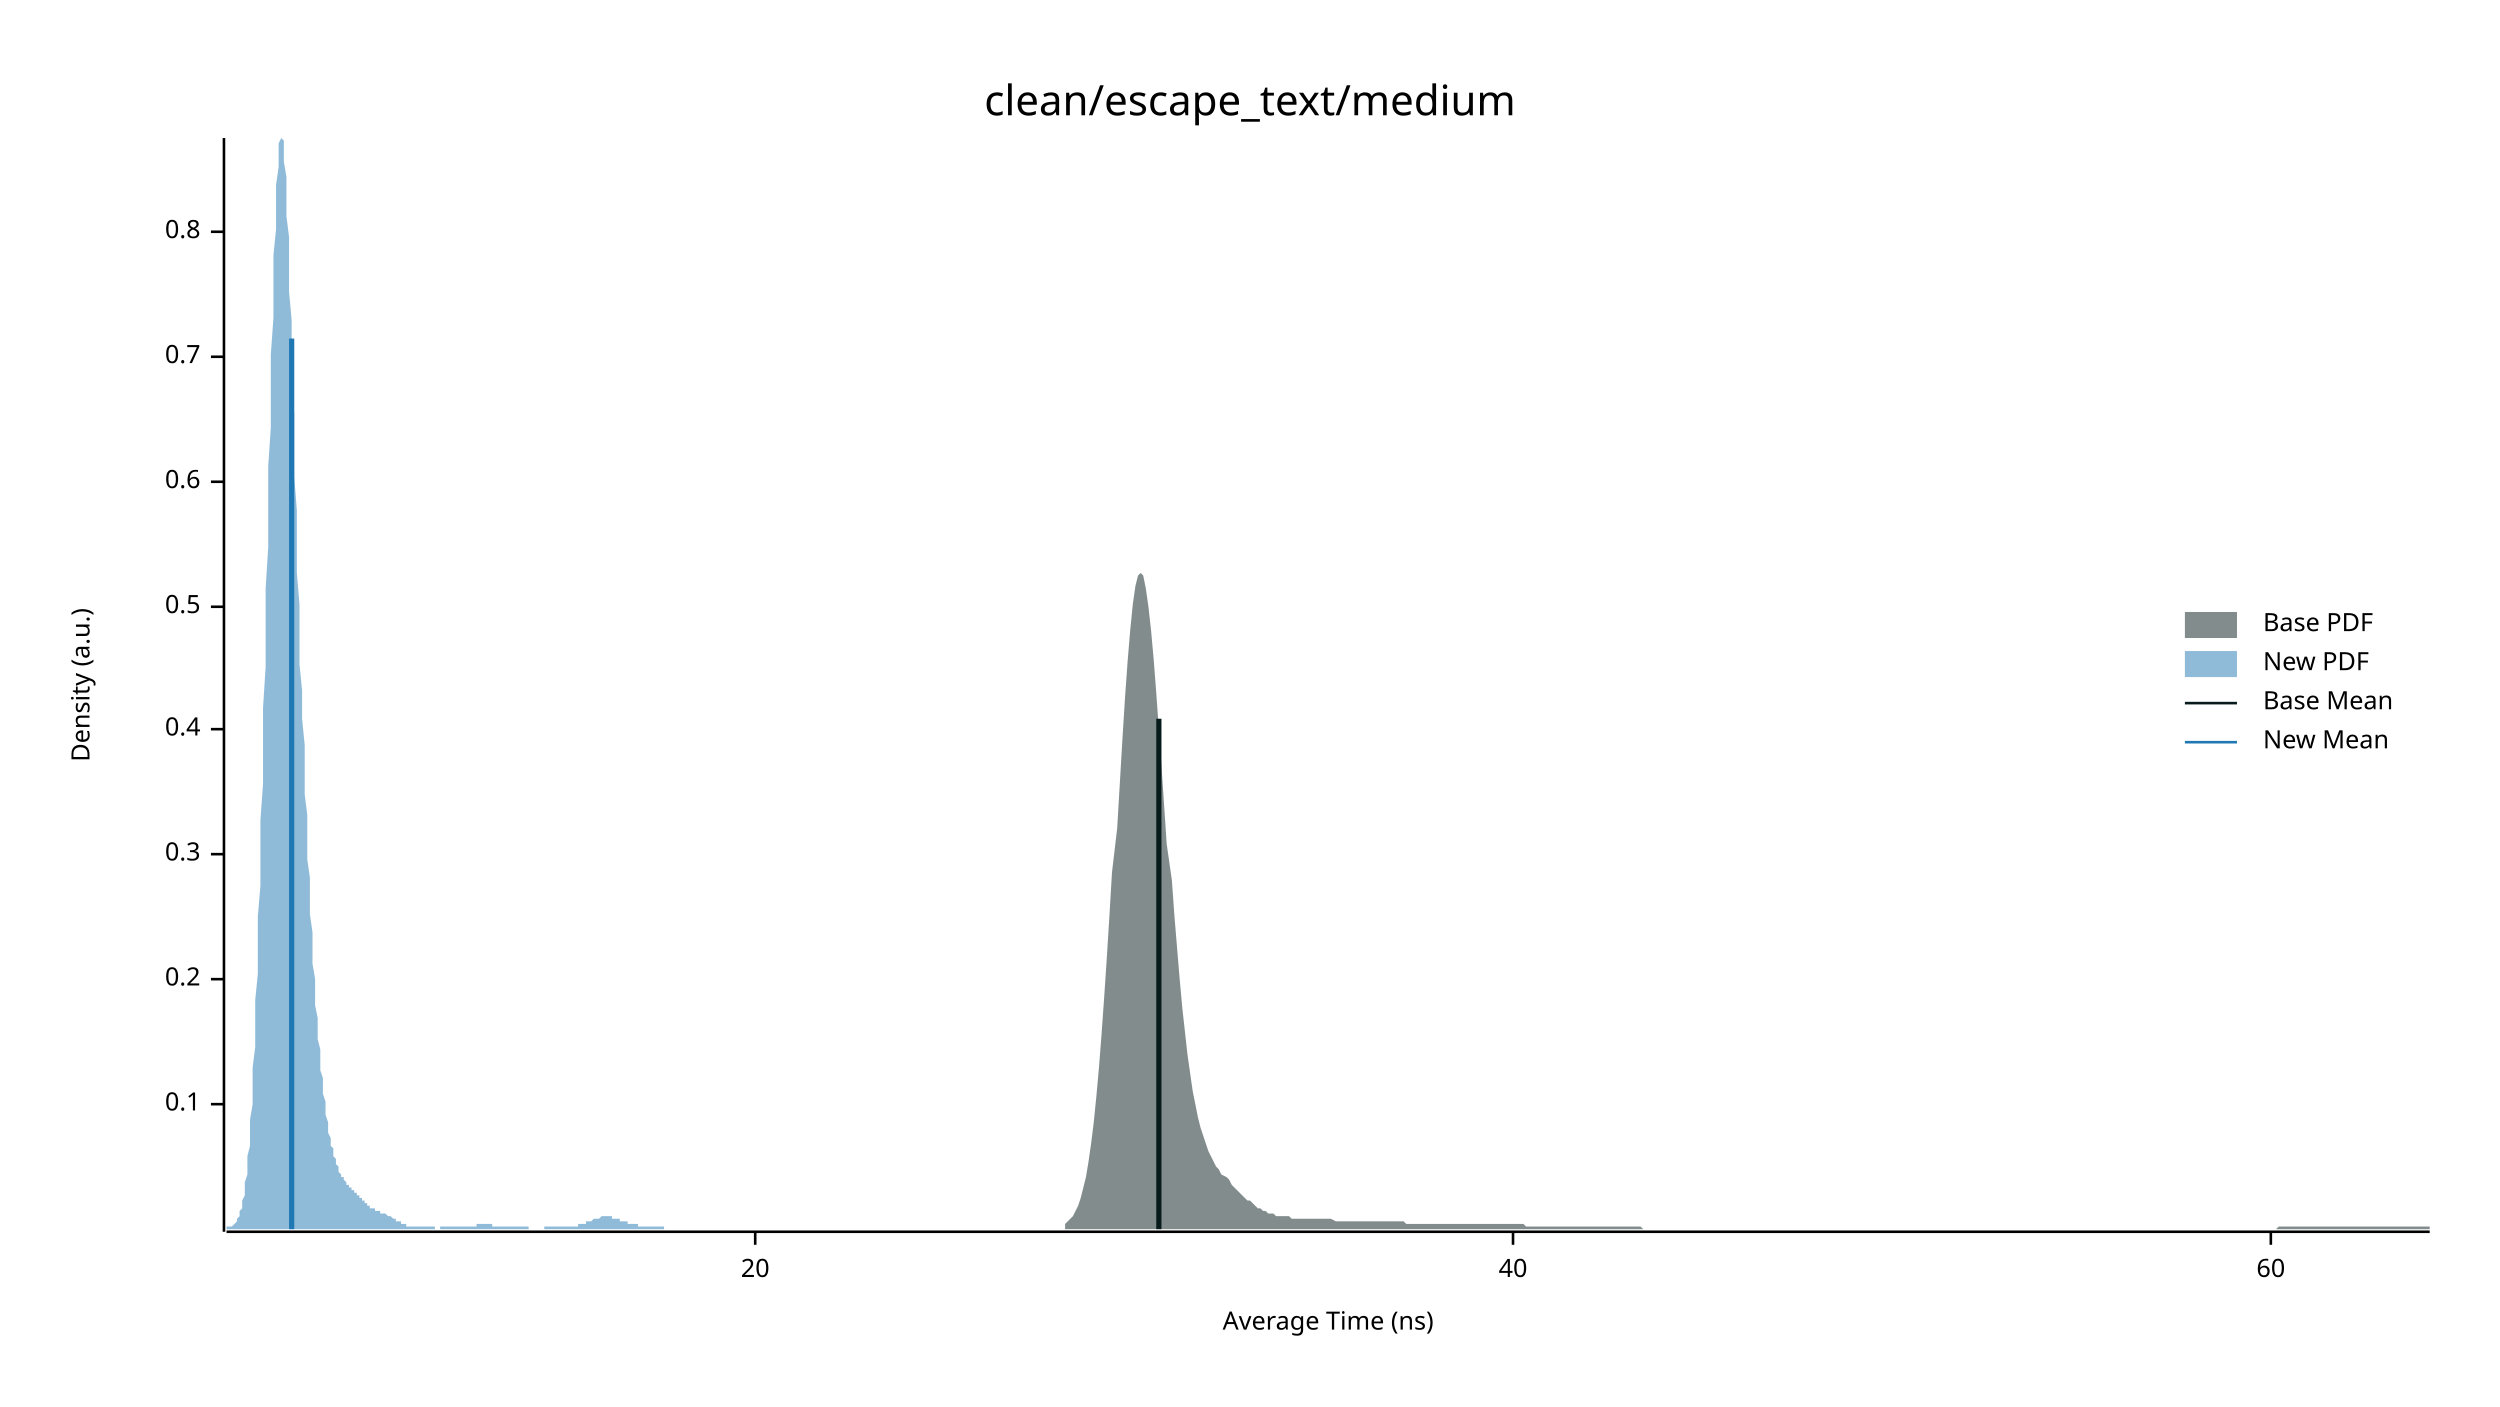
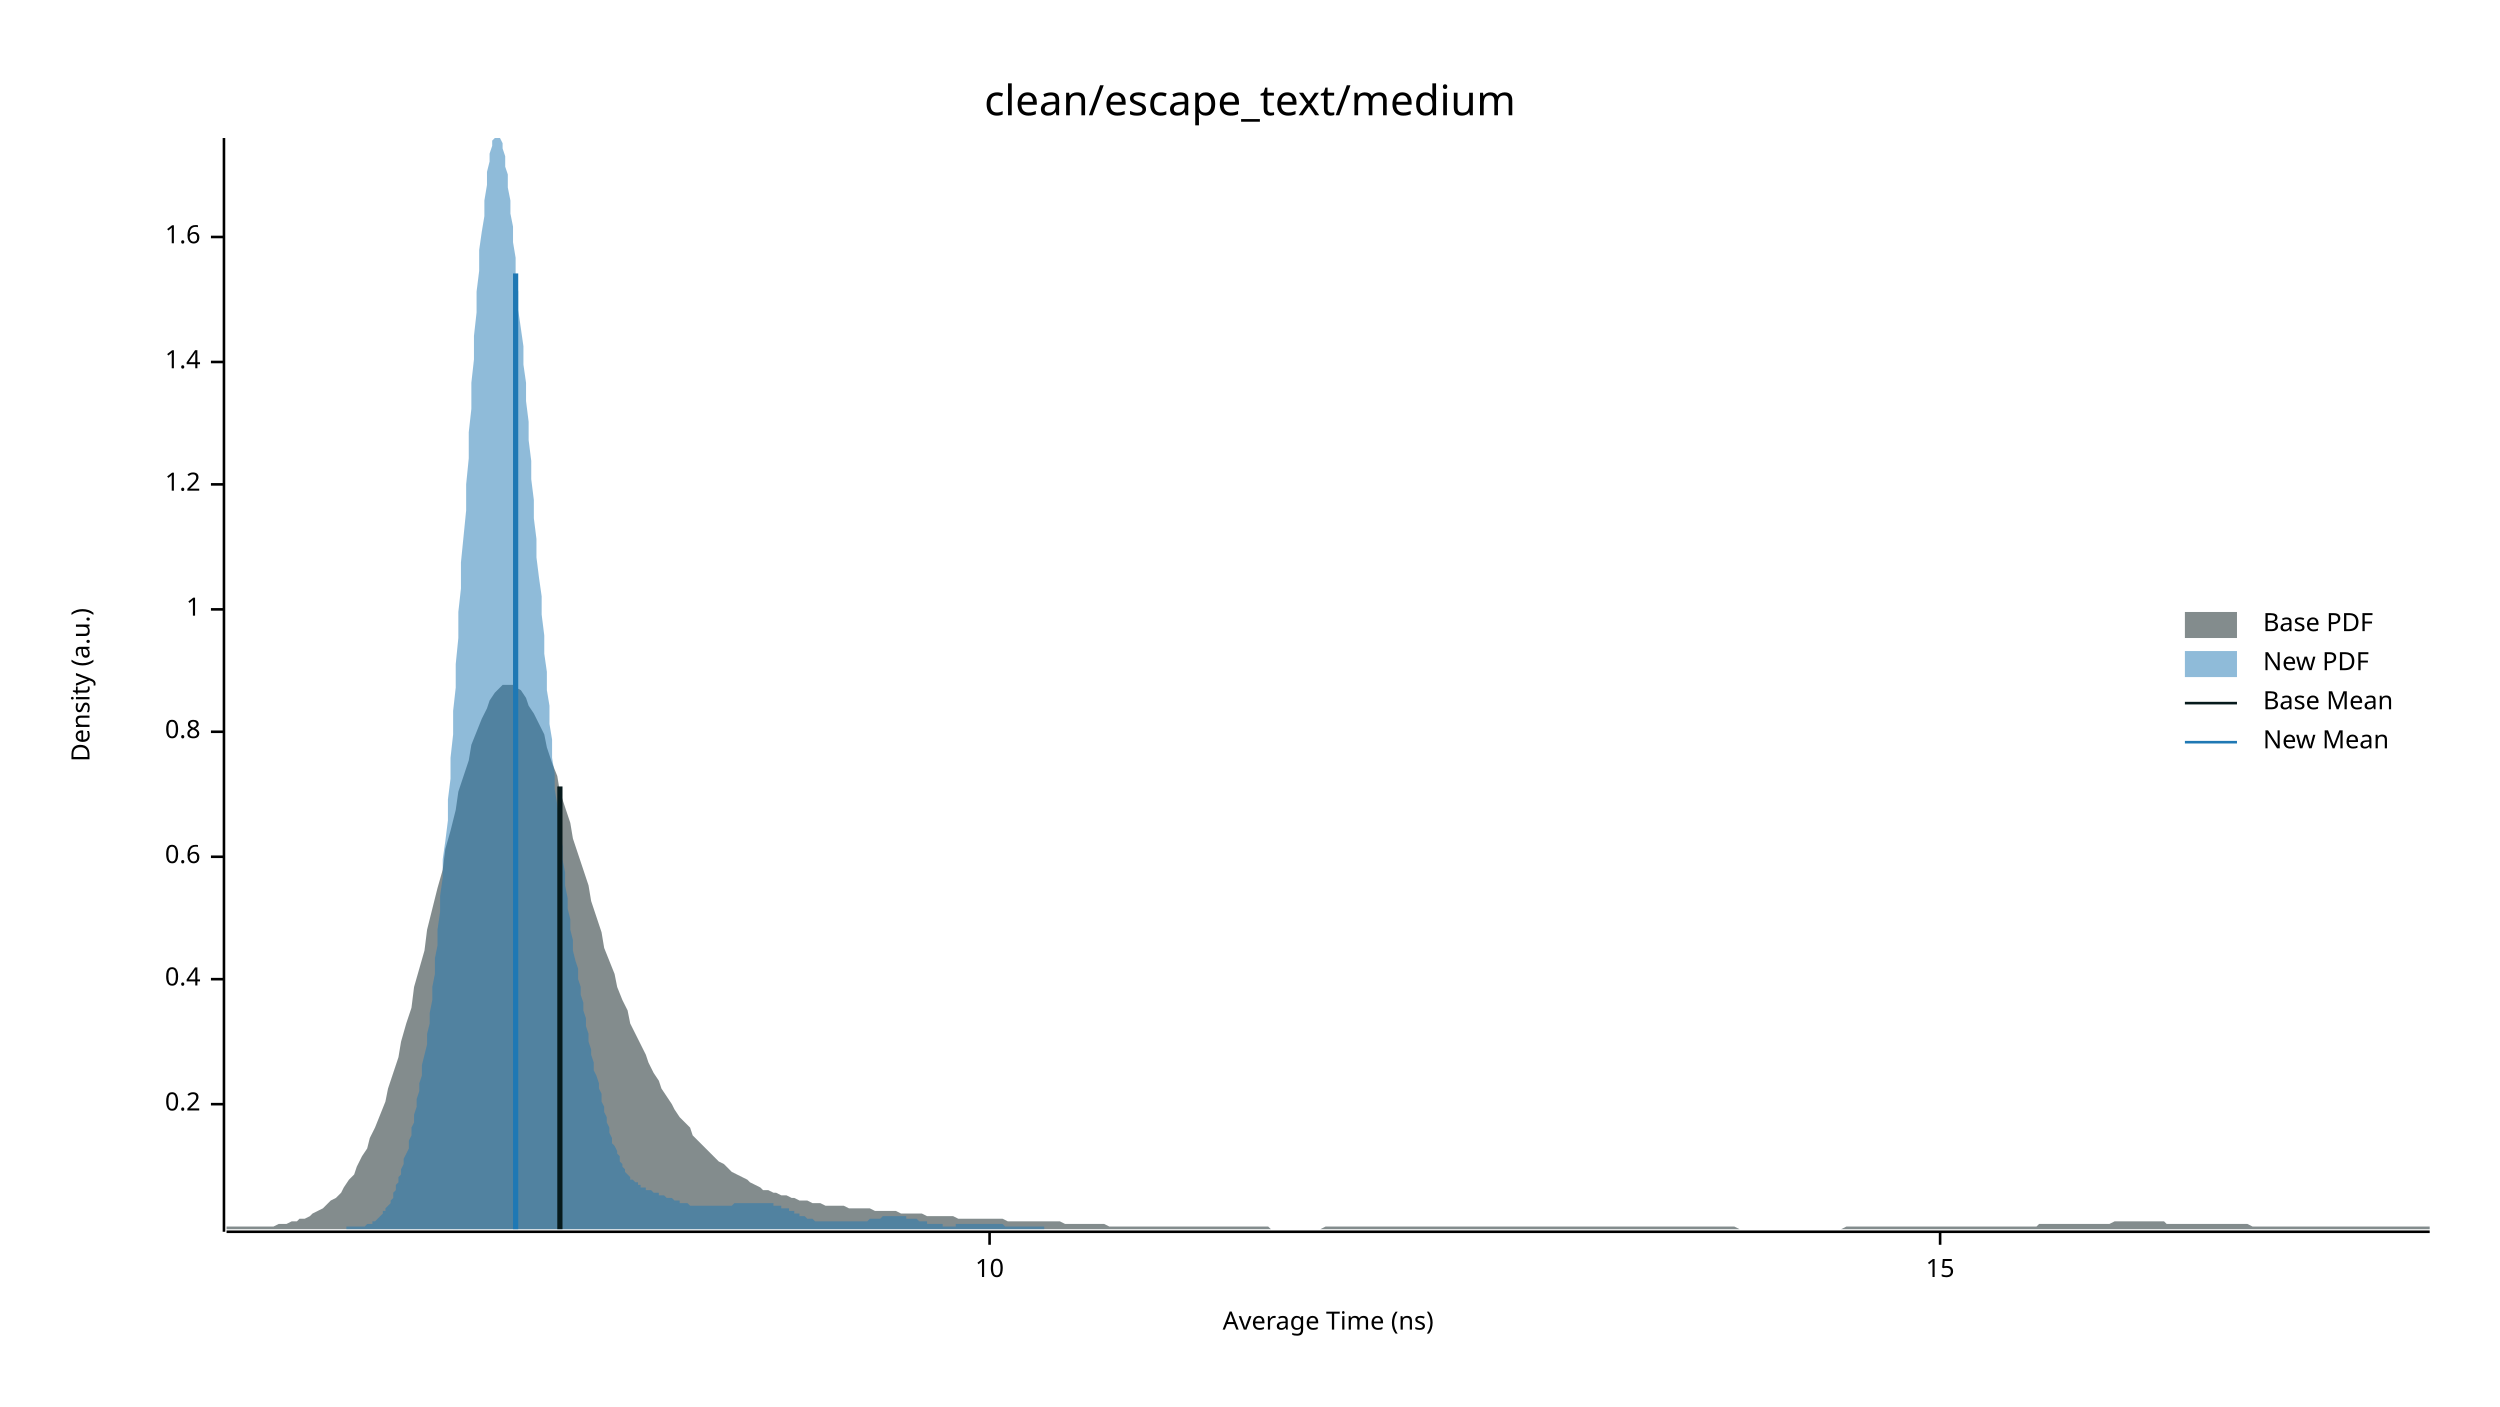
<svg xmlns="http://www.w3.org/2000/svg" width="960" height="540" viewBox="0 0 960 540">
  <text x="480" y="32" dy="0.76em" text-anchor="middle" font-family="sans-serif" font-size="16.129" opacity="1" fill="#000000">
clean/escape_text/medium
</text>
  <text x="27" y="263" dy="0.76em" text-anchor="middle" font-family="sans-serif" font-size="9.677" opacity="1" fill="#000000" transform="rotate(270, 27, 263)">
Density (a.u.)
</text>
  <text x="510" y="513" dy="-0.5ex" text-anchor="middle" font-family="sans-serif" font-size="9.677" opacity="1" fill="#000000">
Average Time (ns)
</text>
  <polyline fill="none" opacity="1" stroke="#000000" stroke-width="1" points="86,53 86,473 " />
  <text x="77" y="424" dy="0.5ex" text-anchor="end" font-family="sans-serif" font-size="9.677" opacity="1" fill="#000000">
- 0.1
+ 0.2
</text>
  <polyline fill="none" opacity="1" stroke="#000000" stroke-width="1" points="81,424 86,424 " />
  <text x="77" y="376" dy="0.5ex" text-anchor="end" font-family="sans-serif" font-size="9.677" opacity="1" fill="#000000">
- 0.2
+ 0.4
</text>
  <polyline fill="none" opacity="1" stroke="#000000" stroke-width="1" points="81,376 86,376 " />
-   <text x="77" y="328" dy="0.5ex" text-anchor="end" font-family="sans-serif" font-size="9.677" opacity="1" fill="#000000">
- 0.3
- </text>
-   <polyline fill="none" opacity="1" stroke="#000000" stroke-width="1" points="81,328 86,328 " />
-   <text x="77" y="280" dy="0.5ex" text-anchor="end" font-family="sans-serif" font-size="9.677" opacity="1" fill="#000000">
- 0.4
- </text>
-   <polyline fill="none" opacity="1" stroke="#000000" stroke-width="1" points="81,280 86,280 " />
-   <text x="77" y="233" dy="0.5ex" text-anchor="end" font-family="sans-serif" font-size="9.677" opacity="1" fill="#000000">
- 0.5
- </text>
-   <polyline fill="none" opacity="1" stroke="#000000" stroke-width="1" points="81,233 86,233 " />
-   <text x="77" y="185" dy="0.5ex" text-anchor="end" font-family="sans-serif" font-size="9.677" opacity="1" fill="#000000">
+   <text x="77" y="329" dy="0.5ex" text-anchor="end" font-family="sans-serif" font-size="9.677" opacity="1" fill="#000000">
0.6
</text>
-   <polyline fill="none" opacity="1" stroke="#000000" stroke-width="1" points="81,185 86,185 " />
-   <text x="77" y="137" dy="0.5ex" text-anchor="end" font-family="sans-serif" font-size="9.677" opacity="1" fill="#000000">
- 0.7
- </text>
-   <polyline fill="none" opacity="1" stroke="#000000" stroke-width="1" points="81,137 86,137 " />
-   <text x="77" y="89" dy="0.5ex" text-anchor="end" font-family="sans-serif" font-size="9.677" opacity="1" fill="#000000">
+   <polyline fill="none" opacity="1" stroke="#000000" stroke-width="1" points="81,329 86,329 " />
+   <text x="77" y="281" dy="0.5ex" text-anchor="end" font-family="sans-serif" font-size="9.677" opacity="1" fill="#000000">
0.8
</text>
-   <polyline fill="none" opacity="1" stroke="#000000" stroke-width="1" points="81,89 86,89 " />
+   <polyline fill="none" opacity="1" stroke="#000000" stroke-width="1" points="81,281 86,281 " />
+   <text x="77" y="234" dy="0.5ex" text-anchor="end" font-family="sans-serif" font-size="9.677" opacity="1" fill="#000000">
+ 1
+ </text>
+   <polyline fill="none" opacity="1" stroke="#000000" stroke-width="1" points="81,234 86,234 " />
+   <text x="77" y="186" dy="0.5ex" text-anchor="end" font-family="sans-serif" font-size="9.677" opacity="1" fill="#000000">
+ 1.2
+ </text>
+   <polyline fill="none" opacity="1" stroke="#000000" stroke-width="1" points="81,186 86,186 " />
+   <text x="77" y="139" dy="0.5ex" text-anchor="end" font-family="sans-serif" font-size="9.677" opacity="1" fill="#000000">
+ 1.4
+ </text>
+   <polyline fill="none" opacity="1" stroke="#000000" stroke-width="1" points="81,139 86,139 " />
+   <text x="77" y="91" dy="0.5ex" text-anchor="end" font-family="sans-serif" font-size="9.677" opacity="1" fill="#000000">
+ 1.6
+ </text>
+   <polyline fill="none" opacity="1" stroke="#000000" stroke-width="1" points="81,91 86,91 " />
  <polyline fill="none" opacity="1" stroke="#000000" stroke-width="1" points="87,473 933,473 " />
-   <text x="290" y="483" dy="0.76em" text-anchor="middle" font-family="sans-serif" font-size="9.677" opacity="1" fill="#000000">
- 20
+   <text x="380" y="483" dy="0.76em" text-anchor="middle" font-family="sans-serif" font-size="9.677" opacity="1" fill="#000000">
+ 10
</text>
-   <polyline fill="none" opacity="1" stroke="#000000" stroke-width="1" points="290,473 290,478 " />
-   <text x="581" y="483" dy="0.76em" text-anchor="middle" font-family="sans-serif" font-size="9.677" opacity="1" fill="#000000">
- 40
+   <polyline fill="none" opacity="1" stroke="#000000" stroke-width="1" points="380,473 380,478 " />
+   <text x="745" y="483" dy="0.76em" text-anchor="middle" font-family="sans-serif" font-size="9.677" opacity="1" fill="#000000">
+ 15
</text>
-   <polyline fill="none" opacity="1" stroke="#000000" stroke-width="1" points="581,473 581,478 " />
-   <text x="872" y="483" dy="0.76em" text-anchor="middle" font-family="sans-serif" font-size="9.677" opacity="1" fill="#000000">
- 60
- </text>
-   <polyline fill="none" opacity="1" stroke="#000000" stroke-width="1" points="872,473 872,478 " />
-   <polygon opacity="0.5" fill="#071A1C" points="409,470 410,469 411,468 412,467 413,465 414,463 415,460 416,456 417,452 418,446 419,439 420,431 421,421 422,410 423,397 424,383 425,368 426,352 427,335 429,318 430,301 431,284 432,268 433,254 434,242 435,232 436,225 437,221 438,220 439,221 440,226 441,233 442,242 443,253 444,266 445,280 446,294 447,309 448,324 450,338 451,352 452,364 453,376 454,387 455,396 456,405 457,412 458,419 459,424 460,429 461,433 462,436 463,439 464,442 465,444 466,446 467,448 468,449 469,451 471,452 472,453 473,455 474,456 475,457 476,458 477,459 478,460 479,461 480,461 481,462 482,463 483,464 484,464 485,465 486,465 487,466 488,466 489,466 490,467 492,467 493,467 494,467 495,467 496,468 497,468 498,468 499,468 500,468 501,468 502,468 503,468 504,468 505,468 506,468 507,468 508,468 509,468 510,468 511,468 513,469 514,469 515,469 516,469 517,469 518,469 519,469 520,469 521,469 522,469 523,469 524,469 525,469 526,469 527,469 528,469 529,469 530,469 531,469 532,469 534,469 535,469 536,469 537,469 538,469 539,469 540,470 541,470 542,470 543,470 544,470 545,470 546,470 547,470 548,470 549,470 550,470 551,470 552,470 553,470 555,470 556,470 557,470 558,470 559,470 560,470 561,470 562,470 563,470 564,470 565,470 566,470 567,470 568,470 569,470 570,470 571,470 572,470 573,470 574,470 576,470 577,470 578,470 579,470 580,470 581,470 582,470 583,470 584,470 585,470 586,471 587,471 588,471 589,471 590,471 591,471 592,471 593,471 594,471 595,471 597,471 598,471 599,471 600,471 601,471 602,471 603,471 604,471 605,471 606,471 607,471 608,471 609,471 610,471 611,471 612,471 613,471 614,471 615,471 616,471 618,471 619,471 620,471 621,471 622,471 623,471 624,471 625,471 626,471 627,471 628,471 629,471 630,471 631,472 632,472 633,472 634,472 635,472 636,472 637,472 639,472 640,472 641,472 642,472 643,472 644,472 645,472 646,472 647,472 648,472 649,472 650,472 651,472 652,472 653,472 654,472 655,472 656,472 657,472 658,472 660,472 661,472 662,472 663,472 664,472 665,472 666,472 667,472 668,472 669,472 670,472 671,472 672,472 673,472 674,472 675,472 676,472 677,472 678,472 679,472 681,472 682,472 683,472 684,472 685,472 686,472 687,472 688,472 689,472 690,472 691,472 692,472 693,472 694,472 695,472 696,472 697,472 698,472 699,472 700,472 702,472 703,472 704,472 705,472 706,472 707,472 708,472 709,472 710,472 711,472 712,472 713,472 714,472 715,472 716,472 717,472 718,472 719,472 720,472 721,472 723,472 724,472 725,472 726,472 727,472 728,472 729,472 730,472 731,472 732,472 733,472 734,472 735,472 736,472 737,472 738,472 739,472 740,472 741,472 742,472 744,472 745,472 746,472 747,472 748,472 749,472 750,472 751,472 752,472 753,472 754,472 755,472 756,472 757,472 758,472 759,472 760,472 761,472 762,472 763,472 765,472 766,472 767,472 768,472 769,472 770,472 771,472 772,472 773,472 774,472 775,472 776,472 777,472 778,472 779,472 780,472 781,472 782,472 783,472 784,472 786,472 787,472 788,472 789,472 790,472 791,472 792,472 793,472 794,472 795,472 796,472 797,472 798,472 799,472 800,472 801,472 802,472 803,472 804,472 805,472 807,472 808,472 809,472 810,472 811,472 812,472 813,472 814,472 815,472 816,472 817,472 818,472 819,472 820,472 821,472 822,472 823,472 824,472 825,472 826,472 828,472 829,472 830,472 831,472 832,472 833,472 834,472 835,472 836,472 837,472 838,472 839,472 840,472 841,472 842,472 843,472 844,472 845,472 846,472 847,472 849,472 850,472 851,472 852,472 853,472 854,472 855,472 856,472 857,472 858,472 859,472 860,472 861,472 862,472 863,472 864,472 865,472 866,472 867,472 868,472 870,472 871,472 872,472 873,472 874,472 875,471 876,471 877,471 878,471 879,471 880,471 881,471 882,471 883,471 884,471 885,471 886,471 887,471 888,471 889,471 891,471 892,471 893,471 894,471 895,471 896,471 897,471 898,471 899,471 900,471 901,471 902,471 903,471 904,471 905,471 906,471 907,471 908,471 909,471 910,471 912,471 913,471 914,471 915,471 916,471 917,471 918,471 919,471 920,471 921,471 922,471 923,471 924,471 925,471 926,471 927,471 928,471 929,471 930,471 931,471 933,471 933,472 409,472 " />
-   <polygon opacity="0.5" fill="#1F78B4" points="87,471 87,471 87,471 88,471 88,471 88,471 89,471 89,471 89,471 90,470 90,470 90,470 91,469 91,469 91,468 92,467 92,466 92,465 93,464 93,463 93,461 94,459 94,457 94,454 95,451 95,448 95,444 96,440 96,435 96,430 97,424 97,417 97,410 98,402 98,394 98,384 99,374 99,364 99,352 100,340 100,328 100,315 101,301 101,286 101,272 102,256 102,241 102,226 103,210 103,194 103,179 104,164 104,150 104,136 105,122 105,110 105,98 106,88 106,79 106,71 107,64 107,59 107,55 108,53 108,53 108,53 109,54 109,57 109,62 110,68 110,74 110,83 111,91 111,101 111,112 112,123 112,134 112,146 113,159 113,171 113,183 114,196 114,208 114,220 115,232 115,243 115,255 116,265 116,276 117,286 117,295 117,305 118,313 118,322 118,330 119,337 119,345 119,351 120,358 120,364 120,370 121,376 121,381 121,386 122,391 122,395 122,399 123,403 123,407 123,411 124,414 124,417 124,420 125,423 125,426 125,428 126,431 126,433 126,435 127,437 127,438 127,440 128,441 128,443 128,444 129,445 129,446 129,447 130,448 130,449 130,450 131,451 131,451 131,452 132,452 132,453 132,453 133,454 133,454 133,455 134,455 134,456 134,456 135,456 135,457 135,457 136,457 136,458 136,458 137,458 137,459 137,459 138,459 138,460 138,460 139,460 139,461 139,461 140,461 140,462 140,462 141,462 141,463 141,463 142,463 142,463 142,464 143,464 143,464 143,464 144,464 144,465 144,465 145,465 145,465 146,465 146,465 146,466 147,466 147,466 147,466 148,466 148,466 148,466 149,467 149,467 149,467 150,467 150,467 150,467 151,468 151,468 151,468 152,468 152,468 152,469 153,469 153,469 153,469 154,469 154,470 154,470 155,470 155,470 155,470 156,470 156,470 156,471 157,471 157,471 157,471 158,471 158,471 158,471 159,471 159,471 159,471 160,471 160,471 160,471 161,471 161,471 161,471 162,471 162,471 162,471 163,471 163,471 163,471 164,471 164,471 164,471 165,471 165,471 165,471 166,471 166,471 166,471 167,471 167,471 167,472 168,472 168,472 168,472 169,472 169,471 169,471 170,471 170,471 170,471 171,471 171,471 171,471 172,471 172,471 172,471 173,471 173,471 173,471 174,471 174,471 174,471 175,471 175,471 176,471 176,471 176,471 177,471 177,471 177,471 178,471 178,471 178,471 179,471 179,471 179,471 180,471 180,471 180,471 181,471 181,471 181,471 182,471 182,471 182,471 183,471 183,471 183,470 184,470 184,470 184,470 185,470 185,470 185,470 186,470 186,470 186,470 187,470 187,470 187,470 188,470 188,470 188,470 189,470 189,470 189,471 190,471 190,471 190,471 191,471 191,471 191,471 192,471 192,471 192,471 193,471 193,471 193,471 194,471 194,471 194,471 195,471 195,471 195,471 196,471 196,471 196,471 197,471 197,471 197,471 198,471 198,471 198,471 199,471 199,471 199,471 200,471 200,471 200,471 201,471 201,471 201,471 202,471 202,471 202,471 203,471 203,472 203,472 204,472 204,472 204,472 205,472 205,472 206,472 206,472 206,472 207,472 207,472 207,472 208,472 208,472 208,472 209,472 209,472 209,471 210,471 210,471 210,471 211,471 211,471 211,471 212,471 212,471 212,471 213,471 213,471 213,471 214,471 214,471 214,471 215,471 215,471 215,471 216,471 216,471 216,471 217,471 217,471 217,471 218,471 218,471 218,471 219,471 219,471 219,471 220,471 220,471 220,471 221,471 221,471 221,471 222,471 222,470 222,470 223,470 223,470 223,470 224,470 224,470 224,470 225,470 225,469 225,469 226,469 226,469 226,469 227,469 227,469 227,469 228,468 228,468 228,468 229,468 229,468 229,468 230,468 230,468 230,468 231,467 231,467 231,467 232,467 232,467 232,467 233,467 233,467 233,467 234,467 234,467 235,467 235,468 235,468 236,468 236,468 236,468 237,468 237,468 237,468 238,468 238,469 238,469 239,469 239,469 239,469 240,469 240,469 240,469 241,469 241,469 241,470 242,470 242,470 242,470 243,470 243,470 243,470 244,470 244,470 244,470 245,470 245,470 245,471 246,471 246,471 246,471 247,471 247,471 247,471 248,471 248,471 248,471 249,471 249,471 249,471 250,471 250,471 250,471 251,471 251,471 251,471 252,471 252,471 252,471 253,471 253,471 253,471 254,471 254,471 254,471 255,471 255,472 87,472 " />
-   <polyline fill="none" opacity="1" stroke="#071A1C" stroke-width="2" points="445,472 445,276 " />
-   <polyline fill="none" opacity="1" stroke="#1F78B4" stroke-width="2" points="112,472 112,130 " />
+   <polyline fill="none" opacity="1" stroke="#000000" stroke-width="1" points="745,473 745,478 " />
+   <polygon opacity="0.5" fill="#071A1C" points="87,471 88,471 90,471 92,471 93,471 95,471 97,471 98,471 100,471 102,471 103,471 105,471 107,470 109,470 110,470 112,469 114,469 115,468 117,468 119,467 120,466 122,465 124,464 125,463 127,461 129,460 131,458 132,456 134,453 136,451 137,448 139,444 141,441 142,437 144,433 146,428 148,423 149,418 151,412 153,406 154,400 156,393 158,387 159,379 161,372 163,365 164,357 166,349 168,341 170,334 171,326 173,319 175,311 176,304 178,298 180,292 181,286 183,281 185,276 187,272 188,269 190,266 192,264 193,263 195,263 197,263 198,264 200,265 202,268 203,271 205,274 207,278 209,282 210,287 212,293 214,298 215,304 217,310 219,316 220,322 222,328 224,334 226,340 227,346 229,352 231,358 232,364 234,369 236,374 237,379 239,384 241,388 242,393 244,397 246,401 248,405 249,408 251,412 253,415 254,418 256,421 258,424 259,426 261,429 263,431 265,433 266,436 268,438 270,440 271,441 273,443 275,445 276,446 278,447 280,449 281,450 283,451 285,452 287,453 288,454 290,455 292,456 293,457 295,457 297,458 298,458 300,459 302,459 304,460 305,460 307,461 309,461 310,461 312,462 314,462 315,462 317,463 319,463 320,463 322,463 324,463 326,464 327,464 329,464 331,464 332,464 334,464 336,465 337,465 339,465 341,465 343,465 344,465 346,466 348,466 349,466 351,466 353,466 354,466 356,467 358,467 359,467 361,467 363,467 365,467 366,467 368,468 370,468 371,468 373,468 375,468 376,468 378,468 380,468 381,468 383,468 385,468 387,469 388,469 390,469 392,469 393,469 395,469 397,469 398,469 400,469 402,469 404,469 405,469 407,469 409,470 410,470 412,470 414,470 415,470 417,470 419,470 420,470 422,470 424,470 426,471 427,471 429,471 431,471 432,471 434,471 436,471 437,471 439,471 441,471 443,471 444,471 446,471 448,471 449,471 451,471 453,471 454,471 456,471 458,471 459,471 461,471 463,471 465,471 466,471 468,471 470,471 471,471 473,471 475,471 476,471 478,471 480,471 482,471 483,471 485,471 487,471 488,472 490,472 492,472 493,472 495,472 497,472 498,472 500,472 502,472 504,472 505,472 507,472 509,471 510,471 512,471 514,471 515,471 517,471 519,471 521,471 522,471 524,471 526,471 527,471 529,471 531,471 532,471 534,471 536,471 537,471 539,471 541,471 543,471 544,471 546,471 548,471 549,471 551,471 553,471 554,471 556,471 558,471 560,471 561,471 563,471 565,471 566,471 568,471 570,471 571,471 573,471 575,471 576,471 578,471 580,471 582,471 583,471 585,471 587,471 588,471 590,471 592,471 593,471 595,471 597,471 599,471 600,471 602,471 604,471 605,471 607,471 609,471 610,471 612,471 614,471 615,471 617,471 619,471 621,471 622,471 624,471 626,471 627,471 629,471 631,471 632,471 634,471 636,471 638,471 639,471 641,471 643,471 644,471 646,471 648,471 649,471 651,471 653,471 654,471 656,471 658,471 660,471 661,471 663,471 665,471 666,471 668,472 670,472 671,472 673,472 675,472 676,472 678,472 680,472 682,472 683,472 685,472 687,472 688,472 690,472 692,472 693,472 695,472 697,472 699,472 700,472 702,472 704,472 705,472 707,472 709,471 710,471 712,471 714,471 715,471 717,471 719,471 721,471 722,471 724,471 726,471 727,471 729,471 731,471 732,471 734,471 736,471 738,471 739,471 741,471 743,471 744,471 746,471 748,471 749,471 751,471 753,471 754,471 756,471 758,471 760,471 761,471 763,471 765,471 766,471 768,471 770,471 771,471 773,471 775,471 777,471 778,471 780,471 782,471 783,470 785,470 787,470 788,470 790,470 792,470 793,470 795,470 797,470 799,470 800,470 802,470 804,470 805,470 807,470 809,470 810,470 812,469 814,469 816,469 817,469 819,469 821,469 822,469 824,469 826,469 827,469 829,469 831,469 832,470 834,470 836,470 838,470 839,470 841,470 843,470 844,470 846,470 848,470 849,470 851,470 853,470 855,470 856,470 858,470 860,470 861,470 863,470 865,471 866,471 868,471 870,471 871,471 873,471 875,471 877,471 878,471 880,471 882,471 883,471 885,471 887,471 888,471 890,471 892,471 894,471 895,471 897,471 899,471 900,471 902,471 904,471 905,471 907,471 909,471 910,471 912,471 914,471 916,471 917,471 919,471 921,471 922,471 924,471 926,471 927,471 929,471 931,471 933,471 933,472 87,472 " />
+   <polygon opacity="0.5" fill="#1F78B4" points="133,471 133,471 134,471 135,471 135,471 136,471 136,471 137,471 137,471 138,471 138,471 139,471 139,471 140,471 140,471 141,470 141,470 142,470 143,470 143,469 144,469 144,469 145,468 145,468 146,467 146,467 147,466 147,465 148,465 148,464 149,463 150,462 150,461 151,460 151,458 152,457 152,455 153,454 153,452 154,451 154,449 155,447 155,445 156,443 157,441 157,438 158,436 158,433 159,431 159,428 160,425 160,422 161,419 161,416 162,413 162,409 163,405 164,401 164,397 165,393 165,389 166,384 166,379 167,374 167,368 168,363 168,357 169,350 169,344 170,337 170,330 171,323 172,315 172,307 173,299 173,291 174,282 174,273 175,264 175,255 176,245 176,235 177,226 177,216 178,206 179,196 179,186 180,176 180,166 181,157 181,147 182,138 182,129 183,120 183,112 184,104 184,96 185,89 186,83 186,77 187,71 187,66 188,62 188,59 189,56 189,54 190,53 190,53 191,53 191,53 192,53 193,55 193,57 194,60 194,64 195,67 195,72 196,77 196,82 197,87 197,93 198,99 198,105 199,112 199,119 200,126 201,133 201,140 202,147 202,154 203,162 203,169 204,177 204,184 205,192 205,199 206,207 206,214 207,222 208,229 208,236 209,244 209,251 210,258 210,265 211,271 211,278 212,284 212,291 213,297 213,303 214,309 215,315 215,320 216,325 216,330 217,335 217,340 218,345 218,349 219,353 219,357 220,361 220,365 221,369 222,372 222,376 223,379 223,382 224,385 224,388 225,391 225,394 226,397 226,400 227,403 227,405 228,408 228,411 229,413 230,416 230,418 231,420 231,423 232,425 232,427 233,429 233,431 234,433 234,435 235,437 235,439 236,440 237,442 237,443 238,444 238,446 239,447 239,448 240,449 240,450 241,451 241,451 242,452 242,453 243,453 244,454 244,454 245,454 245,455 246,455 246,456 247,456 247,456 248,456 248,457 249,457 249,457 250,457 251,458 251,458 252,458 252,458 253,458 253,459 254,459 254,459 255,459 255,459 256,460 256,460 257,460 257,460 258,460 259,461 259,461 260,461 260,461 261,461 261,462 262,462 262,462 263,462 263,462 264,462 264,462 265,463 266,463 266,463 267,463 267,463 268,463 268,463 269,463 269,463 270,463 270,463 271,463 271,463 272,463 273,463 273,463 274,463 274,463 275,463 275,463 276,463 276,463 277,463 277,463 278,463 278,463 279,463 280,463 280,463 281,463 281,463 282,462 282,462 283,462 283,462 284,462 284,462 285,462 285,462 286,462 286,462 287,462 288,462 288,462 289,462 289,462 290,462 290,462 291,462 291,462 292,462 292,462 293,462 293,462 294,462 295,462 295,462 296,462 296,462 297,462 297,463 298,463 298,463 299,463 299,463 300,463 300,464 301,464 302,464 302,464 303,464 303,465 304,465 304,465 305,465 305,466 306,466 306,466 307,466 307,467 308,467 309,467 309,467 310,468 310,468 311,468 311,468 312,468 312,468 313,469 313,469 314,469 314,469 315,469 315,469 316,469 317,469 317,469 318,469 318,469 319,469 319,469 320,469 320,469 321,469 321,469 322,469 322,469 323,469 324,469 324,469 325,469 325,469 326,469 326,469 327,469 327,469 328,469 328,469 329,469 329,469 330,469 331,469 331,469 332,469 332,469 333,469 333,469 334,468 334,468 335,468 335,468 336,468 336,468 337,468 338,468 338,468 339,467 339,467 340,467 340,467 341,467 341,467 342,467 342,467 343,467 343,467 344,467 344,467 345,467 346,467 346,467 347,467 347,467 348,467 348,468 349,468 349,468 350,468 350,468 351,468 351,468 352,468 353,469 353,469 354,469 354,469 355,469 355,469 356,469 356,470 357,470 357,470 358,470 358,470 359,470 360,470 360,470 361,470 361,470 362,470 362,471 363,471 363,471 364,471 364,471 365,471 365,471 366,471 367,471 367,470 368,470 368,470 369,470 369,470 370,470 370,470 371,470 371,470 372,470 372,470 373,470 373,470 374,470 375,470 375,470 376,470 376,470 377,470 377,470 378,470 378,470 379,470 379,470 380,470 380,470 381,470 382,470 382,470 383,470 383,470 384,470 384,470 385,470 385,470 386,471 386,471 387,471 387,471 388,471 389,471 389,471 390,471 390,471 391,471 391,471 392,471 392,471 393,471 393,471 394,471 394,471 395,471 396,471 396,471 397,471 397,471 398,471 398,471 399,471 399,471 400,471 400,471 401,471 401,472 133,472 " />
+   <polyline fill="none" opacity="1" stroke="#071A1C" stroke-width="2" points="215,472 215,302 " />
+   <polyline fill="none" opacity="1" stroke="#1F78B4" stroke-width="2" points="198,472 198,105 " />
  <text x="869" y="235" dy="0.76em" text-anchor="start" font-family="sans-serif" font-size="9.677" opacity="1" fill="#000000">
Base PDF
</text>
  <text x="869" y="250" dy="0.76em" text-anchor="start" font-family="sans-serif" font-size="9.677" opacity="1" fill="#000000">
New PDF
</text>
  <text x="869" y="265" dy="0.76em" text-anchor="start" font-family="sans-serif" font-size="9.677" opacity="1" fill="#000000">
Base Mean
</text>
  <text x="869" y="280" dy="0.76em" text-anchor="start" font-family="sans-serif" font-size="9.677" opacity="1" fill="#000000">
New Mean
</text>
  <rect x="839" y="235" width="20" height="10" opacity="0.5" fill="#071A1C" stroke="none" />
  <rect x="839" y="250" width="20" height="10" opacity="0.5" fill="#1F78B4" stroke="none" />
  <polyline fill="none" opacity="1" stroke="#071A1C" stroke-width="1" points="839,270 859,270 " />
  <polyline fill="none" opacity="1" stroke="#1F78B4" stroke-width="1" points="839,285 859,285 " />
</svg>
